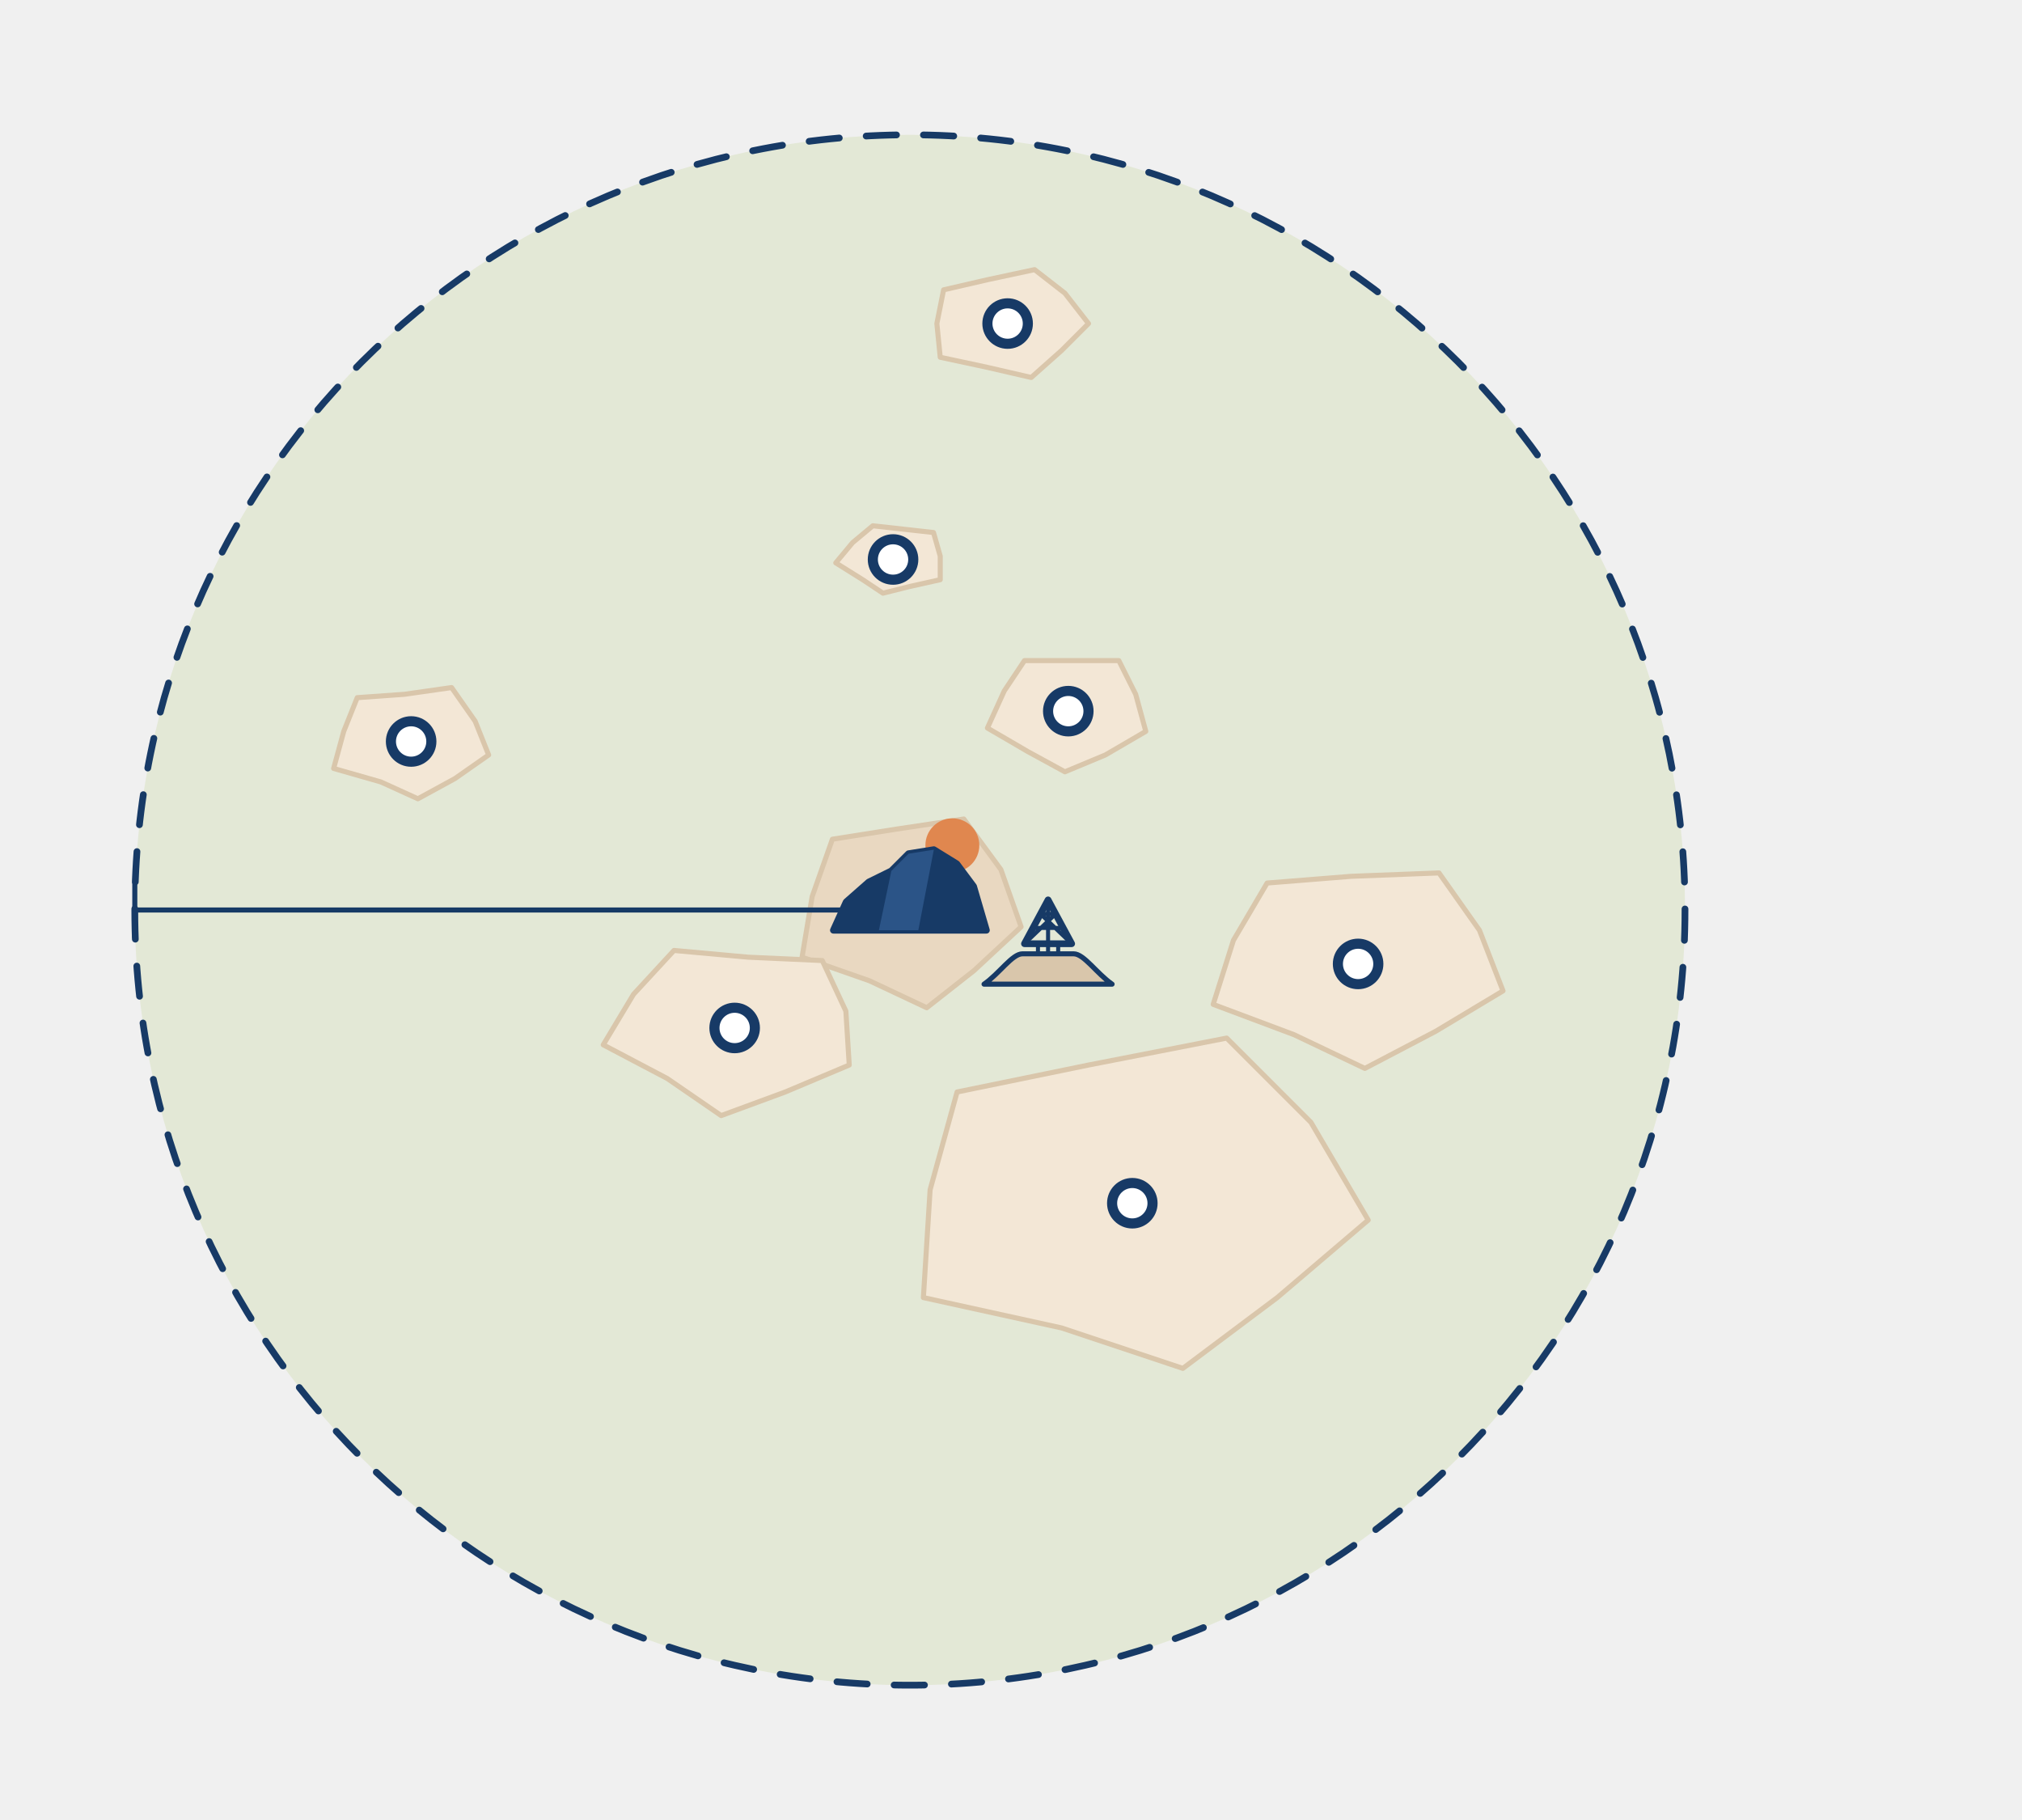
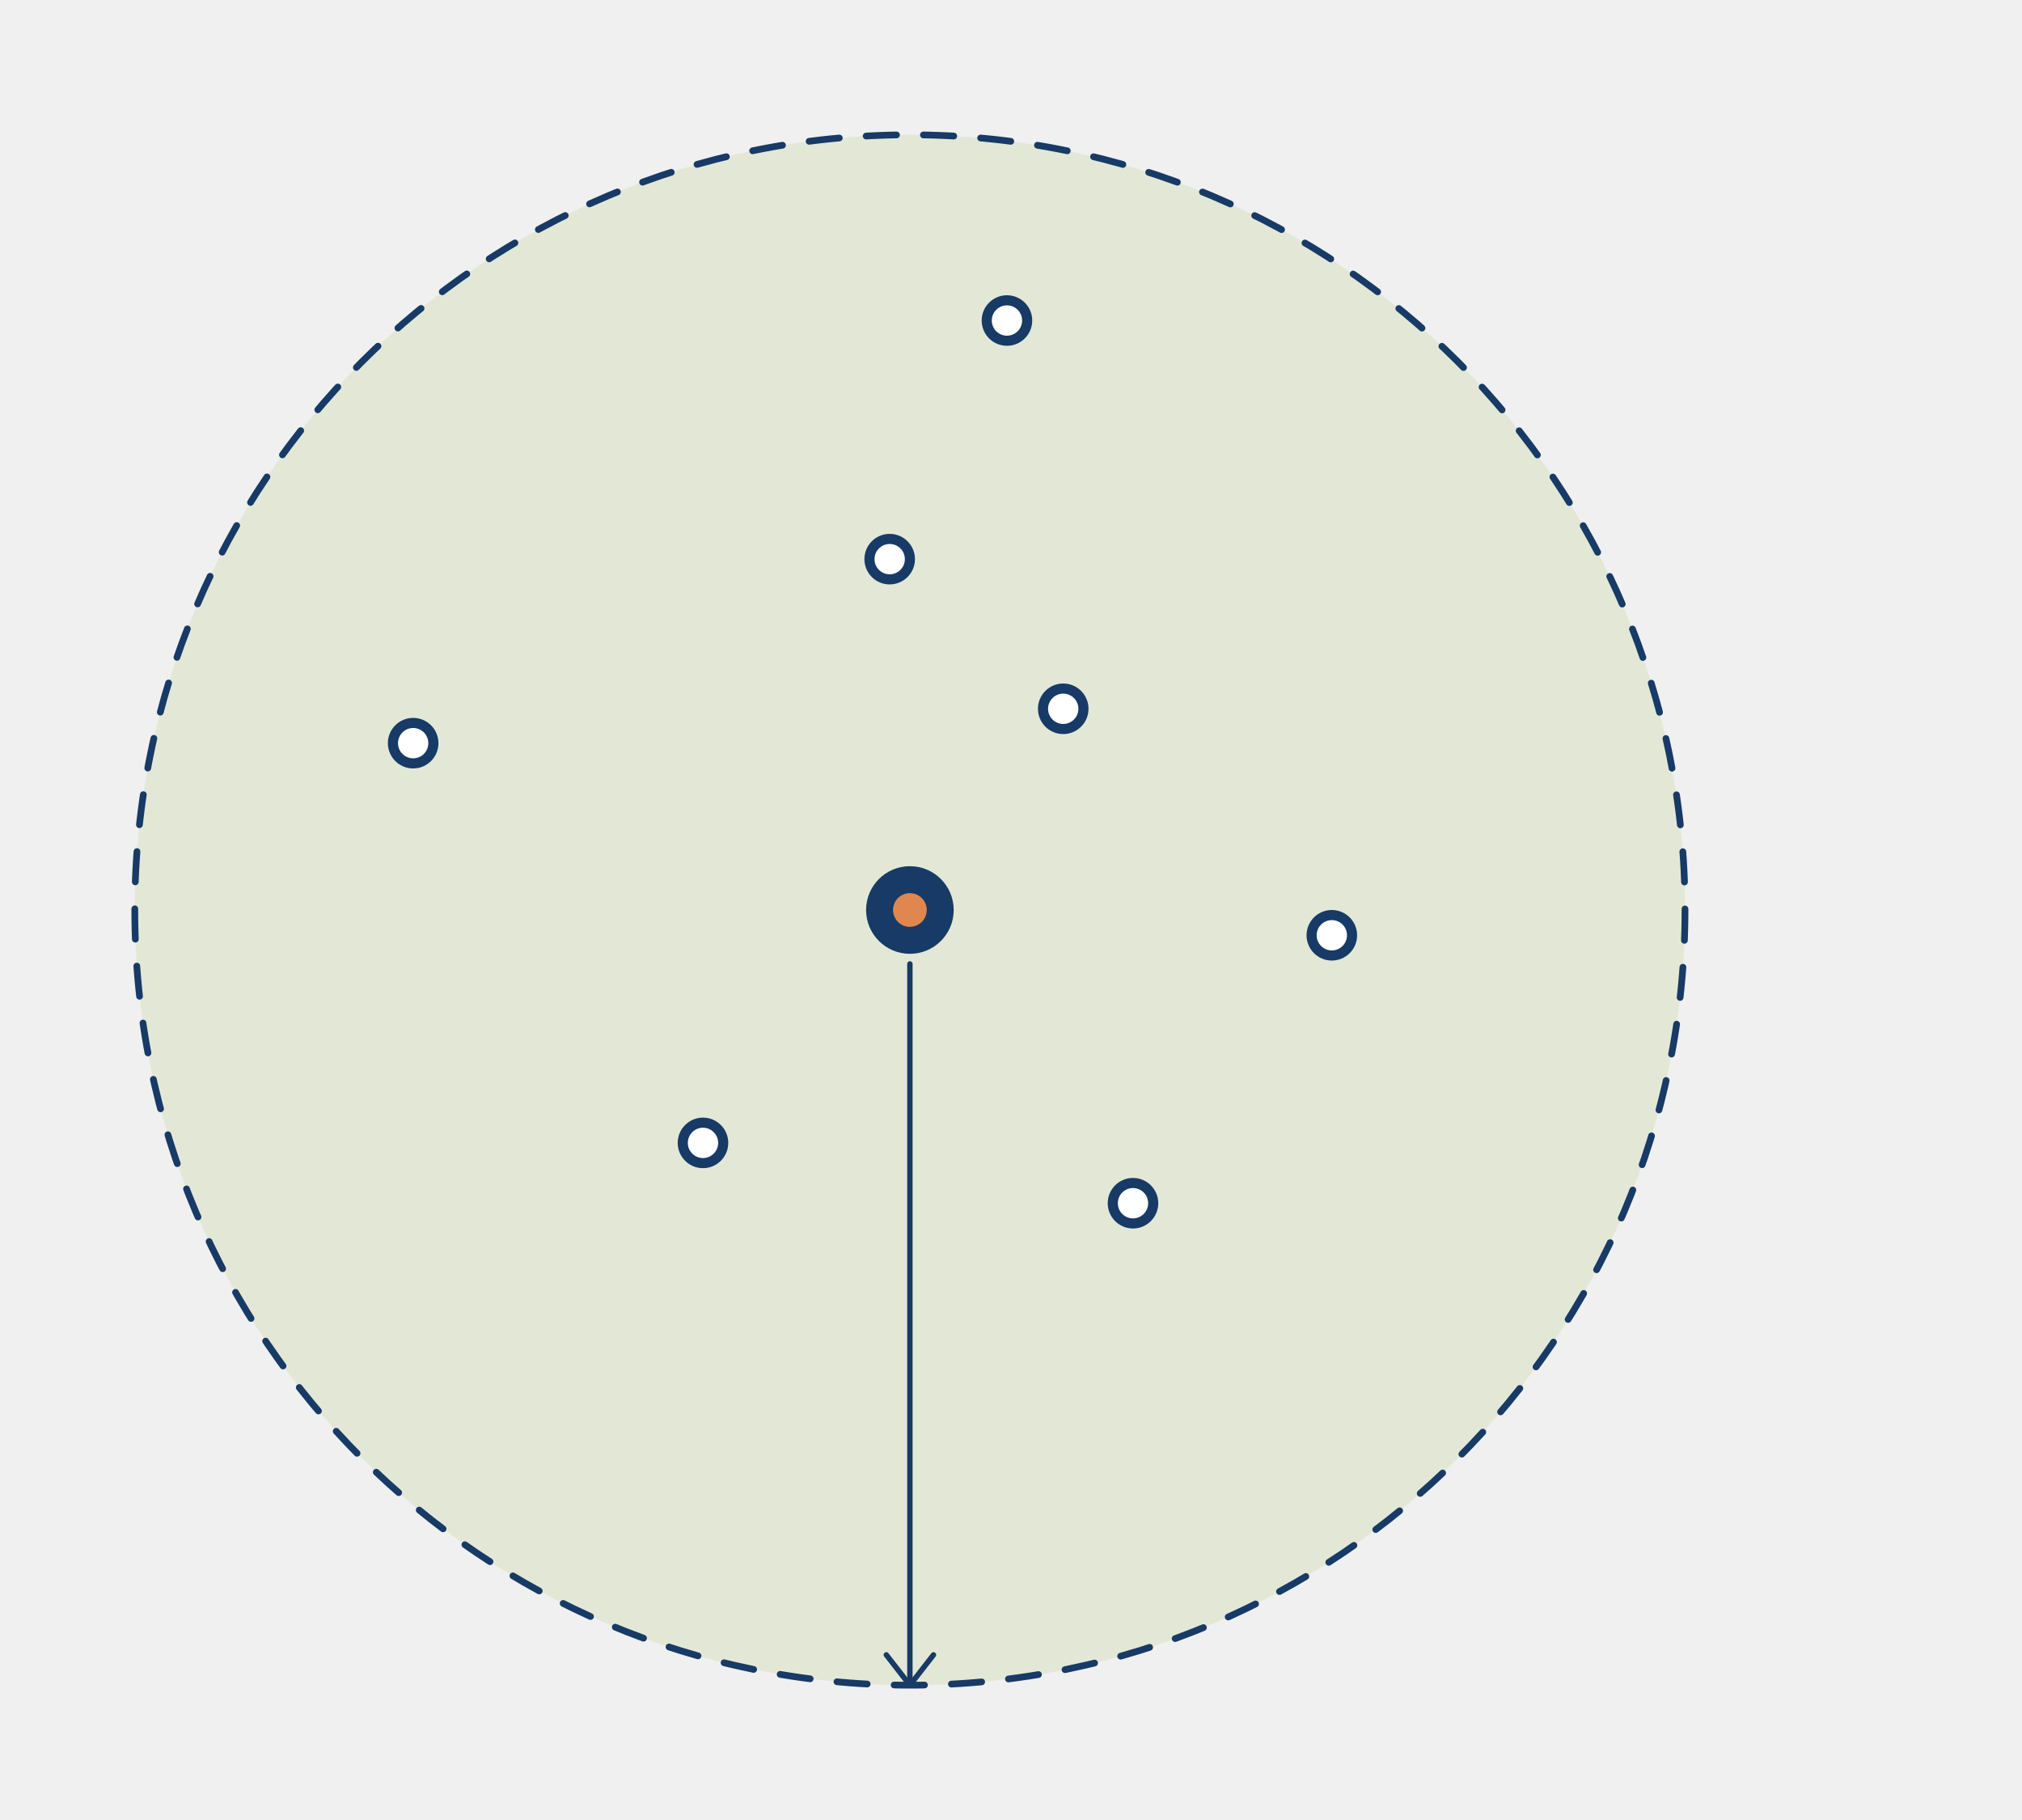
<svg xmlns="http://www.w3.org/2000/svg" viewBox="0 0 600 540" fill="none" stroke-linecap="round" stroke-linejoin="round">
-   <clipPath id="rahmen">
-     <path d="M0 0h600v540H0z" />
-   </clipPath>
  <circle cx="270" cy="270" r="230" fill="#e3e8d6" />
-   <g clip-path="url(#rahmen)">
-     <path fill="#e9d8c1" stroke="#d9c6ab" stroke-width="1.5" d="M303 275L289 288L275 299L258 291L238 284L241 266L247 249L266 246L286 243L297 258z" />
-     <path fill="#f3e7d6" stroke="#d9c6ab" stroke-width="1.5" d="M279 172L270 174L262 176L256 172L248 167L253 161L259 156L268 157L277 158L279 165z" />
-     <path fill="#f3e7d6" stroke="#d9c6ab" stroke-width="1.5" d="M323 96L315 104L306 112L293 109L279 106L278 96L280 86L293 83L307 80L316 87z" />
-     <path fill="#f3e7d6" stroke="#d9c6ab" stroke-width="1.5" d="M340 217L328 224L316 229L305 223L293 216L298 205L304 196L318 196L332 196L337 206z" />
-     <path fill="#f3e7d6" stroke="#d9c6ab" stroke-width="1.5" d="M446 294L426 306L405 317L384 307L360 298L366 279L376 262L401 260L427 259L439 276z" />
-     <path fill="#f3e7d6" stroke="#d9c6ab" stroke-width="1.5" d="M406 362L379 385L351 406L315 394L274 385L276 353L284 324L323 316L364 308L389 333z" />
-     <path fill="#f3e7d6" stroke="#d9c6ab" stroke-width="1.5" d="M252 316L233 324L214 331L198 320L179 310L188 295L200 282L222 284L244 285L251 300z" />
-     <path fill="#f3e7d6" stroke="#d9c6ab" stroke-width="1.5" d="M145 224L135 231L124 237L113 232L99 228L102 217L106 207L120 206L134 204L141 214z" />
-   </g>
  <circle cx="270" cy="270" r="230" stroke="#173a66" stroke-width="2" stroke-dasharray="9 8" />
-   <path stroke="#173a66" stroke-width="1.5" d="M270 270H40" />
-   <path stroke="#173a66" stroke-width="1.5" d="M40 262v16" />
-   <path fill="#d9c6ab" stroke="#173a66" stroke-width="1.5" d="M292 292C296.56 288.85 300.36 283 303.4 283H318.6C321.64 283 325.44 288.85 330 292Z" />
-   <path stroke="#173a66" stroke-width="1.2" d="M304.0 280L311 267L318.0 280ZM308.0 280V283M311 280V283M314.0 280V283M306.52 275.32H315.48M308.76 271.16H313.24M304.0 280L313.24 271.16M318.0 280L308.76 271.16M311 267V280" />
-   <path stroke="#173a66" stroke-width="2" d="M304.0 280L311 267L318.0 280Z" />
-   <circle cx="265" cy="166" r="6" fill="#ffffff" stroke="#173a66" stroke-width="3" />
-   <circle cx="299" cy="96" r="6" fill="#ffffff" stroke="#173a66" stroke-width="3" />
-   <circle cx="317" cy="211" r="6" fill="#ffffff" stroke="#173a66" stroke-width="3" />
-   <circle cx="403" cy="286" r="6" fill="#ffffff" stroke="#173a66" stroke-width="3" />
-   <circle cx="336" cy="357" r="6" fill="#ffffff" stroke="#173a66" stroke-width="3" />
-   <circle cx="218" cy="305" r="6" fill="#ffffff" stroke="#173a66" stroke-width="3" />
-   <circle cx="122" cy="220" r="6" fill="#ffffff" stroke="#173a66" stroke-width="3" />
-   <circle cx="282.6" cy="250.8" r="8.0" fill="#e0874f" />
-   <path fill="#173a66" stroke="#173a66" stroke-width="2" d="M247.3 276.0L251.1 267.6L257.8 261.7L264.5 258.4L269.6 253.3L277.1 252.1L283.9 256.3L288.9 263.0L292.7 276.0z" />
-   <path fill="#2b5487" d="M264.5 258.4L269.6 253.3L277.1 252.1L272.5 276.0L260.8 276.0z" />
+   <path d="M270 286 V500" stroke="#173a66" stroke-width="1.6" />
+   <path d="M263 491 L270 500 L277 491" stroke="#173a66" stroke-width="1.6" />
+   <circle cx="264" cy="165.9" r="6" fill="#ffffff" stroke="#173a66" stroke-width="3" />
+   <circle cx="315.5" cy="210.3" r="6" fill="#ffffff" stroke="#173a66" stroke-width="3" />
+   <circle cx="395.2" cy="277.5" r="6" fill="#ffffff" stroke="#173a66" stroke-width="3" />
+   <circle cx="336.2" cy="357" r="6" fill="#ffffff" stroke="#173a66" stroke-width="3" />
+   <circle cx="208.6" cy="339.1" r="6" fill="#ffffff" stroke="#173a66" stroke-width="3" />
+   <circle cx="122.6" cy="220.5" r="6" fill="#ffffff" stroke="#173a66" stroke-width="3" />
+   <circle cx="298.8" cy="95.1" r="6" fill="#ffffff" stroke="#173a66" stroke-width="3" />
+   <circle cx="270" cy="270" r="13" fill="#173a66" />
+   <circle cx="270" cy="270" r="5" fill="#e0874f" />
</svg>
